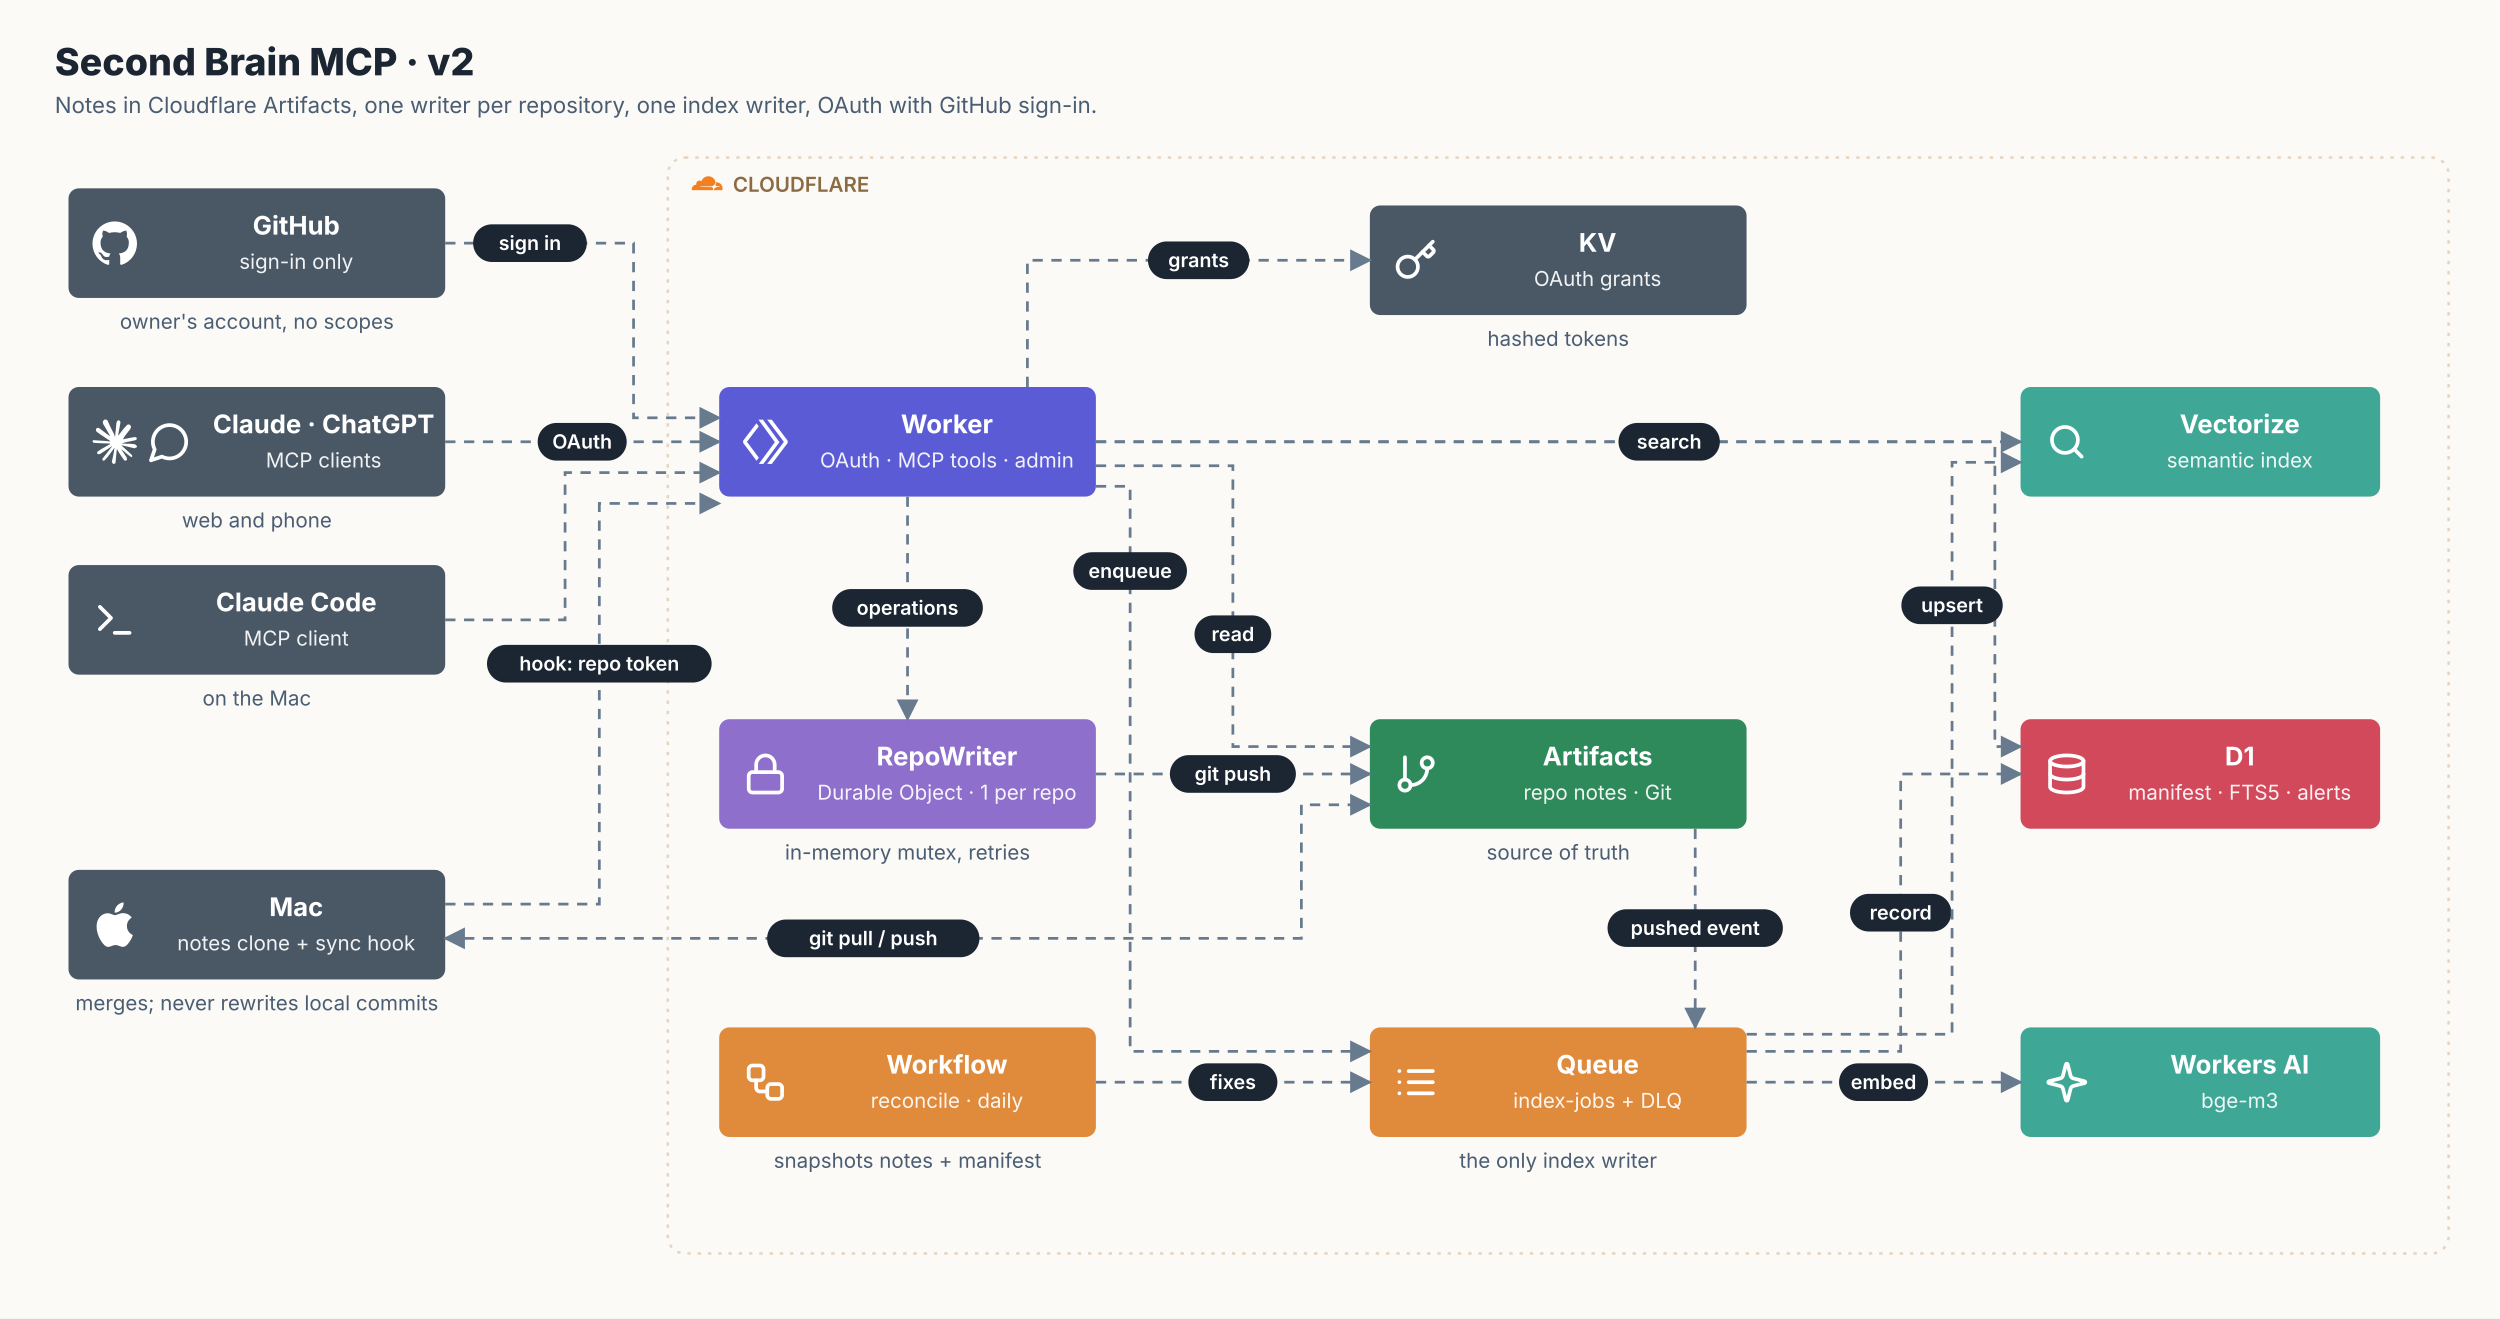
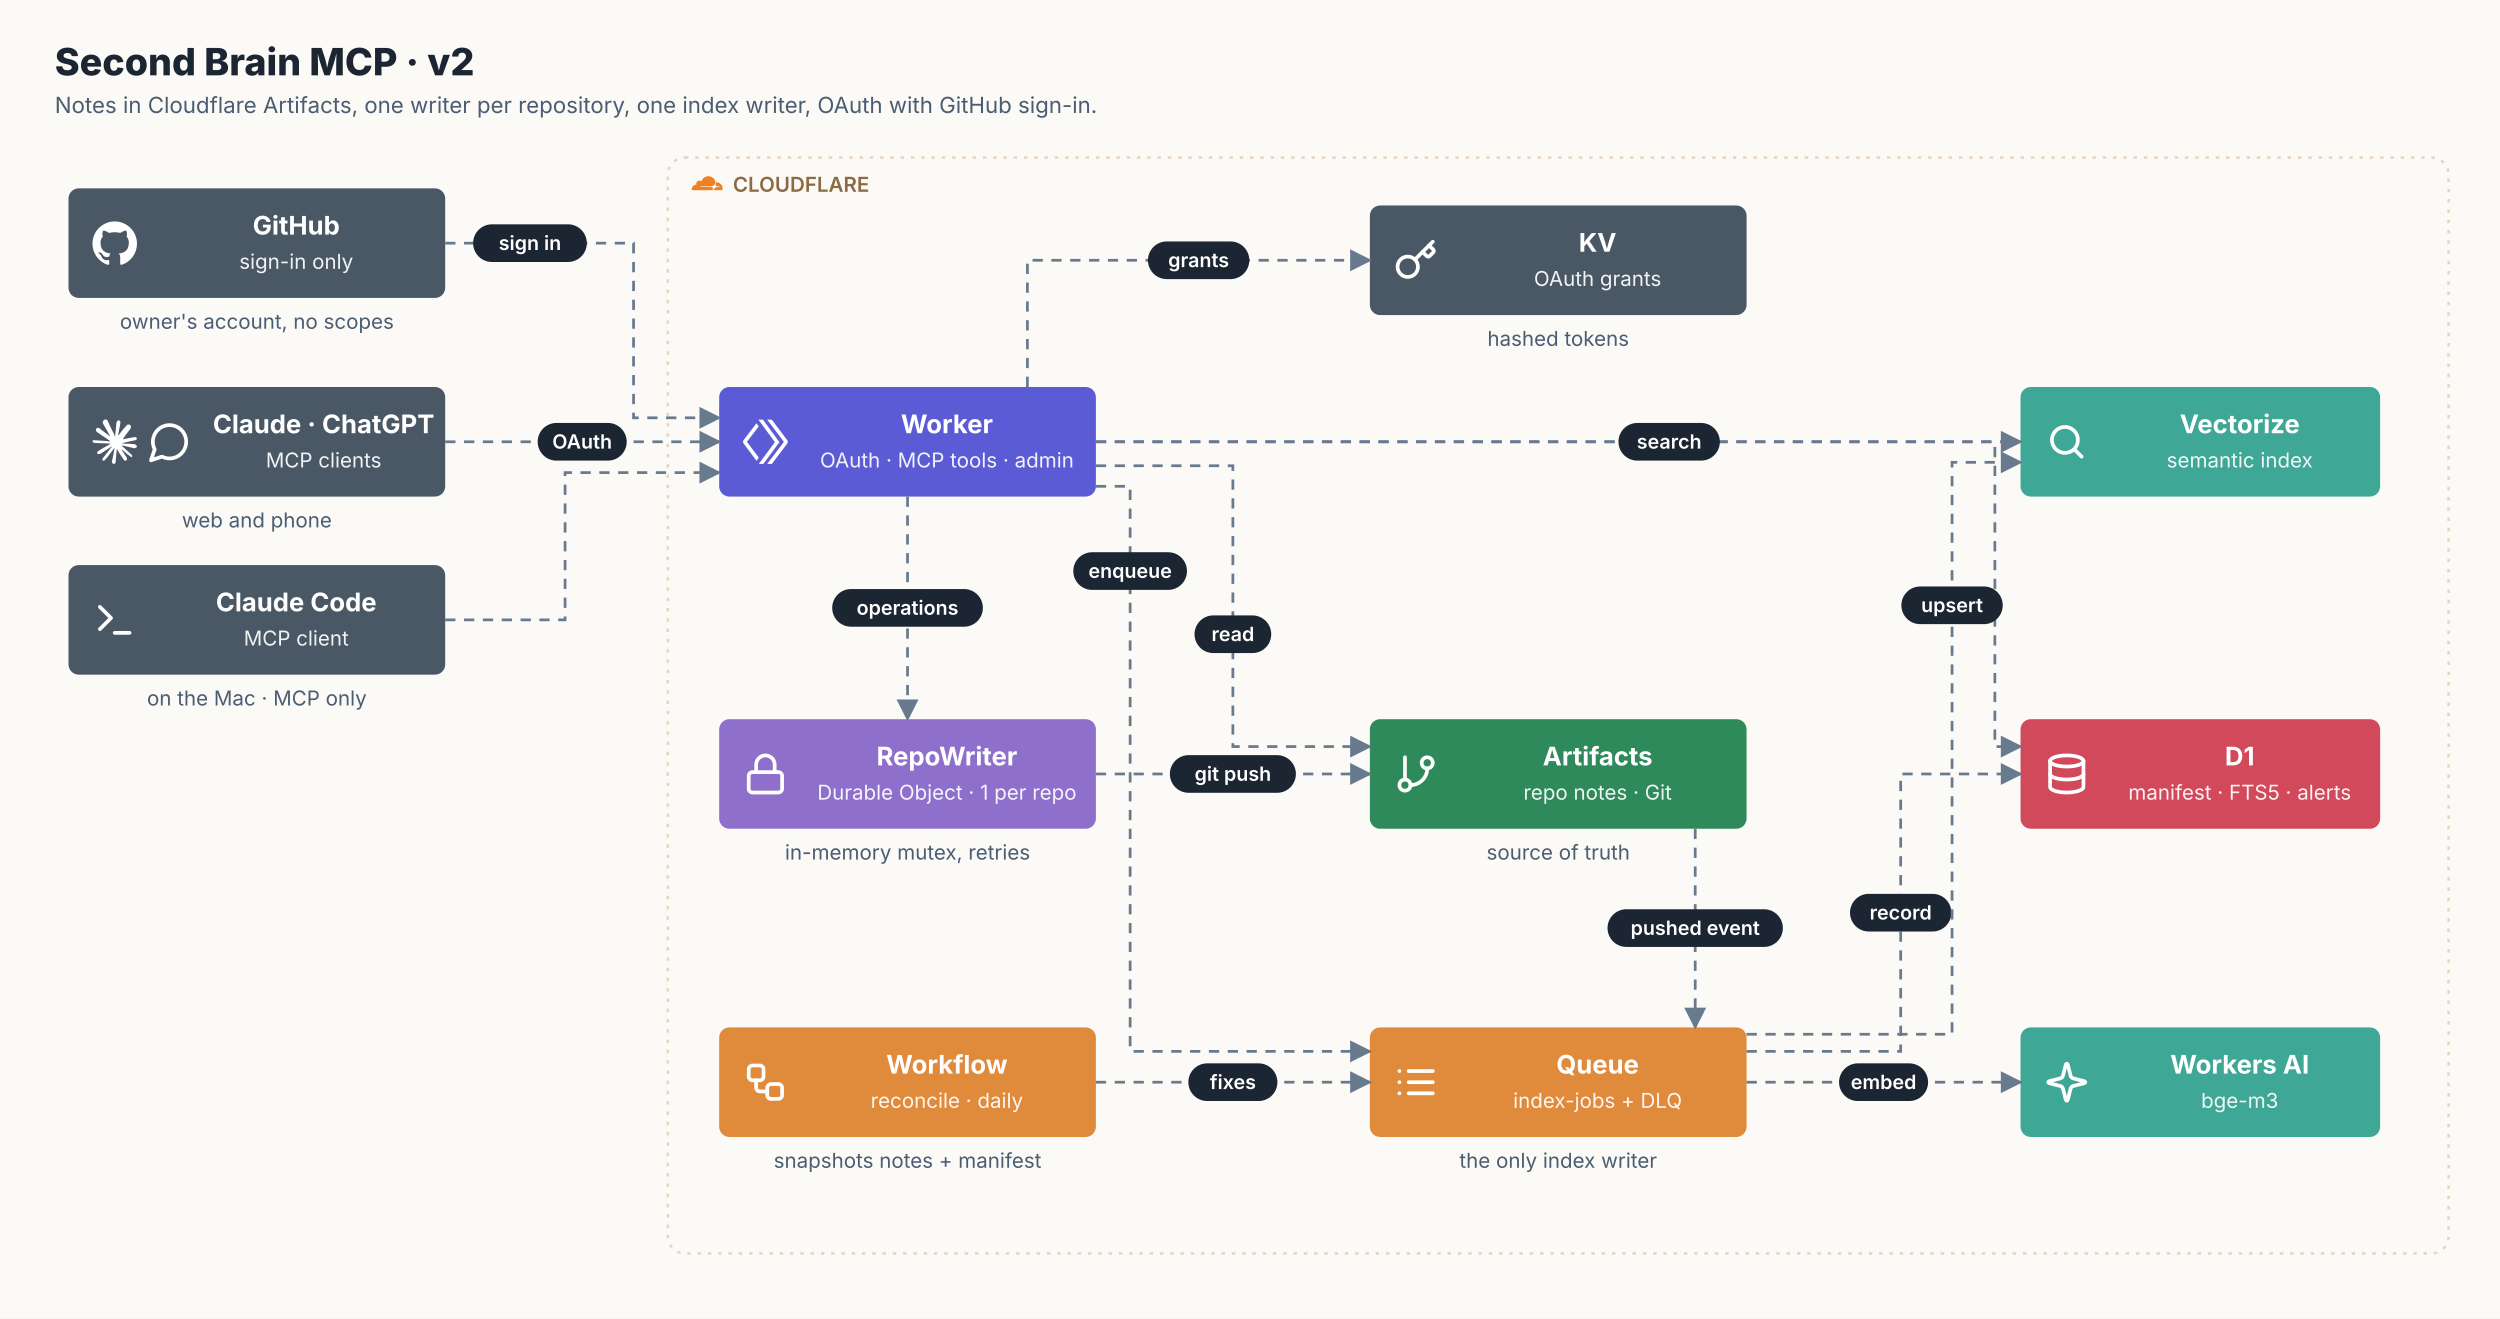
<svg xmlns="http://www.w3.org/2000/svg" viewBox="0 0 1460 770" width="1460" height="770" font-family="Onest, Inter, system-ui, sans-serif">
  <defs>
    <marker id="m" viewBox="0 0 10 10" refX="9" refY="5" markerWidth="8" markerHeight="8" orient="auto-start-reverse">
      <path d="M0,0 L10,5 L0,10 z" fill="#677A8E" />
    </marker>
    <marker id="ms" viewBox="0 0 10 10" refX="9" refY="5" markerWidth="8" markerHeight="8" orient="auto-start-reverse">
      <path d="M0,0 L10,5 L0,10 z" fill="#677A8E" />
    </marker>
    <style>.t{fill:#fff;font-size:15px;font-weight:700}.s{fill:#fff;font-size:12px;opacity:.92}.c{fill:#4A5D72;font-size:12px}
.a{fill:none;stroke:#677A8E;stroke-width:1.6;stroke-dasharray:6 5}.p{fill:#fff;font-size:11.5px;font-weight:600}
.h{fill:#1B2632;font-size:22px;font-weight:800}.hs{fill:#4A5D72;font-size:13px}.g{fill:none;stroke:#E6D5C1;stroke-width:1.5;stroke-dasharray:2 4}.gl{fill:#8C6A43;font-size:12px;font-weight:600}</style>
  </defs>
  <rect width="100%" height="100%" fill="#FCFAF7" />
  <text x="32" y="44" class="h">Second Brain MCP · v2</text>
  <text x="32" y="66" class="hs">Notes in Cloudflare Artifacts, one writer per repository, one index writer, OAuth with GitHub sign-in.</text>
  <rect x="390" y="92" width="1040" height="640" rx="10" class="g" />
  <path transform="translate(404,98) scale(0.75)" d="M16.509 16.845c.147-.507.091-.971-.155-1.315-.225-.316-.605-.499-1.062-.52l-8.659-.112a.156.156 0 0 1-.133-.071c-.028-.042-.035-.099-.021-.155.028-.084.112-.148.204-.156l8.736-.112c1.035-.049 2.16-.887 2.554-1.914l.499-1.301c.021-.056.029-.113.015-.168-.562-2.546-2.835-4.445-5.55-4.445-2.504 0-4.628 1.618-5.388 3.861-.493-.366-1.119-.562-1.794-.499-1.203.119-2.167 1.083-2.286 2.286-.028.31-.007.613.064.894C1.568 13.171 0 14.775 0 16.752c0 .175.014.351.035.527.014.083.084.147.169.147h15.981c.091 0 .176-.065.203-.155l.12-.427zm2.757-5.563c-.077 0-.161 0-.238.011-.057 0-.105.042-.127.098l-.338 1.174c-.147.507-.092.971.154 1.316.226.316.606.498 1.062.519l1.844.113c.056 0 .105.026.133.07.028.043.035.107.021.156-.028.084-.113.148-.204.155l-1.921.112c-1.041.049-2.158.887-2.553 1.914l-.141.358c-.028.071.021.142.099.142h6.598c.077 0 .147-.049.169-.126.112-.408.176-.837.176-1.28 0-2.603-2.125-4.727-4.734-4.727" fill="#F38020" />
  <text x="428" y="112" class="gl">CLOUDFLARE</text>
  <rect x="40" y="110" width="220" height="64" rx="6" fill="#4A5866" />
  <path transform="translate(54,129) scale(1.083333)" d="M12 .297c-6.63 0-12 5.373-12 12 0 5.303 3.438 9.8 8.205 11.385.6.113.82-.258.82-.577 0-.285-.01-1.04-.015-2.04-3.338.724-4.042-1.61-4.042-1.61C4.422 18.07 3.633 17.7 3.633 17.7c-1.087-.744.084-.729.084-.729 1.205.084 1.838 1.236 1.838 1.236 1.07 1.835 2.809 1.305 3.495.998.108-.776.417-1.305.76-1.605-2.665-.3-5.466-1.332-5.466-5.93 0-1.31.465-2.38 1.235-3.22-.135-.303-.54-1.523.105-3.176 0 0 1.005-.322 3.3 1.23.96-.267 1.98-.399 3-.405 1.02.006 2.04.138 3 .405 2.28-1.552 3.285-1.23 3.285-1.23.645 1.653.24 2.873.12 3.176.765.84 1.23 1.91 1.23 3.22 0 4.61-2.805 5.625-5.475 5.92.42.36.81 1.096.81 2.22 0 1.606-.015 2.896-.015 3.286 0 .315.21.69.825.57C20.565 22.092 24 17.592 24 12.297c0-6.627-5.373-12-12-12" fill="#fff" />
  <text x="173.0" y="137" text-anchor="middle" class="t">GitHub</text>
  <text x="173.0" y="157" text-anchor="middle" class="s">sign-in only</text>
  <text x="150.0" y="192" text-anchor="middle" class="c">owner's account, no scopes</text>
  <rect x="40" y="226" width="220" height="64" rx="6" fill="#4A5866" />
  <path transform="translate(54,245) scale(1.083333)" d="m4.714 15.956 4.717-2.647.079-.231-.079-.128h-.231l-.789-.049-2.696-.073-2.337-.097-2.265-.121-.571-.121-.534-.704.055-.352.48-.322.686.061 1.518.103 2.277.158 1.651.097 2.447.255h.389l.055-.158-.134-.097-.103-.097L6.973 9.836l-2.55-1.688-1.336-.971-.723-.492-.364-.461-.158-1.008.656-.723.88.061.225.061.892.686 1.906 1.475 2.489 1.834.364.303.146-.103.018-.073-.164-.273-1.354-2.447-1.445-2.489-.643-1.032-.17-.619c-.061-.255-.103-.467-.103-.729L6.287.134 6.7 0l.996.134.419.364.619 1.415 1.002 2.228 1.554 3.03.455.898.243.832.091.255h.158v-.146l.128-1.706.237-2.095.231-2.696.079-.759.376-.911.747-.492.583.279.48.686-.067.443-.285 1.852-.559 2.902-.364 1.943h.212l.243-.243.984-1.305 1.651-2.064.729-.82.85-.905.546-.431h1.032l.759 1.129-.34 1.166-1.062 1.348-.88 1.141-1.263 1.7-.789 1.36.073.109.188-.018 2.853-.607 1.542-.279 1.84-.316.832.389.091.395-.328.807-1.967.486-2.307.461-3.436.814-.043.03.049.061 1.548.146.662.036h1.621l3.018.225.789.522.474.638-.079.486-1.214.619-1.639-.389-3.825-.911-1.311-.328h-.182v.109l1.093 1.069 2.003 1.809 2.507 2.331.128.577-.322.455-.34-.049-2.204-1.657-.85-.747-1.925-1.621h-.128v.17l.443.65 2.344 3.521.121 1.081-.17.352-.607.212-.668-.121-1.372-1.925L14.38 17.959l-1.141-1.943-.14.079-.674 7.255-.316.37-.729.279-.607-.461-.322-.747.322-1.475.389-1.925.316-1.53.285-1.9.17-.631-.012-.043-.14.018-1.433 1.967-2.18 2.945-1.724 1.846-.413.164-.716-.37.067-.662.401-.589 2.386-3.036 1.439-1.882.929-1.087-.006-.158h-.055l-6.338 4.116-1.129.146-.486-.455.061-.747.231-.243 1.906-1.311Z" fill="#fff" />
  <g transform="translate(86,245) scale(1.083333)" fill="none" stroke="#fff" stroke-width="2" stroke-linecap="round" stroke-linejoin="round">
    <path d="M7.9 20A9 9 0 1 0 4 16.1L2 22z" />
  </g>
  <text x="189.0" y="253" text-anchor="middle" class="t">Claude · ChatGPT</text>
  <text x="189.0" y="273" text-anchor="middle" class="s">MCP clients</text>
  <text x="150.0" y="308" text-anchor="middle" class="c">web and phone</text>
  <rect x="40" y="330" width="220" height="64" rx="6" fill="#4A5866" />
  <g transform="translate(54,349) scale(1.083333)" fill="none" stroke="#fff" stroke-width="2" stroke-linecap="round" stroke-linejoin="round">
    <path d="m4 17 6-6-6-6" />
    <path d="M12 19h8" />
  </g>
  <text x="173.0" y="357" text-anchor="middle" class="t">Claude Code</text>
  <text x="173.0" y="377" text-anchor="middle" class="s">MCP client</text>
-   <text x="150.0" y="412" text-anchor="middle" class="c">on the Mac</text>
-   <rect x="40" y="508" width="220" height="64" rx="6" fill="#4A5866" />
-   <path transform="translate(54,527) scale(1.083333)" d="M12.152 6.896c-.948 0-2.415-1.078-3.96-1.04-2.04.027-3.91 1.183-4.961 3.014-2.117 3.675-.546 9.103 1.519 12.09 1.013 1.454 2.208 3.09 3.792 3.039 1.52-.065 2.09-.987 3.935-.987 1.831 0 2.35.987 3.96.948 1.637-.026 2.676-1.48 3.676-2.948 1.156-1.688 1.636-3.325 1.662-3.415-.039-.013-3.182-1.221-3.22-4.857-.026-3.04 2.48-4.494 2.597-4.559-1.429-2.09-3.623-2.324-4.39-2.376-2-.156-3.675 1.09-4.61 1.09zM15.53 3.83c.843-1.012 1.4-2.427 1.245-3.83-1.207.052-2.662.805-3.532 1.818-.78.896-1.454 2.338-1.273 3.714 1.338.104 2.715-.688 3.559-1.701" fill="#fff" />
-   <text x="173.0" y="535" text-anchor="middle" class="t">Mac</text>
-   <text x="173.0" y="555" text-anchor="middle" class="s">notes clone + sync hook</text>
-   <text x="150.0" y="590" text-anchor="middle" class="c">merges; never rewrites local commits</text>
+   <text x="150.0" y="412" text-anchor="middle" class="c">on the Mac · MCP only</text>
  <rect x="420" y="226" width="220" height="64" rx="6" fill="#5B5BD6" />
  <path transform="translate(434,245) scale(1.083333)" d="m8.213.063 8.879 12.136-8.67 11.739h2.476l8.665-11.735-8.89-12.14Zm4.728 0 9.02 11.992-9.018 11.883h2.496L24 12.656v-1.199L15.434.063ZM7.178 2.02.01 11.398l-.01 1.2 7.203 9.644 1.238-1.676-6.396-8.556 6.361-8.313Z" fill="#fff" />
  <text x="553.0" y="253" text-anchor="middle" class="t">Worker</text>
  <text x="553.0" y="273" text-anchor="middle" class="s">OAuth · MCP tools · admin</text>
  <rect x="420" y="420" width="220" height="64" rx="6" fill="#8E6FCB" />
  <g transform="translate(434,439) scale(1.083333)" fill="none" stroke="#fff" stroke-width="2" stroke-linecap="round" stroke-linejoin="round">
    <rect width="18" height="11" x="3" y="11" rx="2" />
    <path d="M7 11V7a5 5 0 0 1 10 0v4" />
  </g>
  <text x="553.0" y="447" text-anchor="middle" class="t">RepoWriter</text>
  <text x="553.0" y="467" text-anchor="middle" class="s">Durable Object · 1 per repo</text>
  <text x="530.0" y="502" text-anchor="middle" class="c">in-memory mutex, retries</text>
  <rect x="420" y="600" width="220" height="64" rx="6" fill="#E08A3C" />
  <g transform="translate(434,619) scale(1.083333)" fill="none" stroke="#fff" stroke-width="2" stroke-linecap="round" stroke-linejoin="round">
    <rect width="8" height="8" x="3" y="3" rx="2" />
    <path d="M7 11v4a2 2 0 0 0 2 2h4" />
    <rect width="8" height="8" x="13" y="13" rx="2" />
  </g>
  <text x="553.0" y="627" text-anchor="middle" class="t">Workflow</text>
  <text x="553.0" y="647" text-anchor="middle" class="s">reconcile · daily</text>
  <text x="530.0" y="682" text-anchor="middle" class="c">snapshots notes + manifest</text>
  <rect x="800" y="120" width="220" height="64" rx="6" fill="#4A5866" />
  <g transform="translate(814,139) scale(1.083333)" fill="none" stroke="#fff" stroke-width="2" stroke-linecap="round" stroke-linejoin="round">
    <path d="m15.5 7.5 2.3 2.3a1 1 0 0 0 1.4 0l2.1-2.1a1 1 0 0 0 0-1.4L19 4" />
    <path d="m21 2-9.6 9.6" />
    <circle cx="7.5" cy="15.5" r="5.5" />
  </g>
  <text x="933.0" y="147" text-anchor="middle" class="t">KV</text>
  <text x="933.0" y="167" text-anchor="middle" class="s">OAuth grants</text>
  <text x="910.0" y="202" text-anchor="middle" class="c">hashed tokens</text>
  <rect x="800" y="420" width="220" height="64" rx="6" fill="#2F8A5B" />
  <g transform="translate(814,439) scale(1.083333)" fill="none" stroke="#fff" stroke-width="2" stroke-linecap="round" stroke-linejoin="round">
    <path d="M6 3v12" />
    <circle cx="18" cy="6" r="3" />
    <circle cx="6" cy="18" r="3" />
    <path d="M18 9a9 9 0 0 1-9 9" />
  </g>
  <text x="933.0" y="447" text-anchor="middle" class="t">Artifacts</text>
  <text x="933.0" y="467" text-anchor="middle" class="s">repo notes · Git</text>
  <text x="910.0" y="502" text-anchor="middle" class="c">source of truth</text>
  <rect x="800" y="600" width="220" height="64" rx="6" fill="#E08A3C" />
  <g transform="translate(814,619) scale(1.083333)" fill="none" stroke="#fff" stroke-width="2" stroke-linecap="round" stroke-linejoin="round">
    <path d="M8 6h13M8 12h13M8 18h13M3 6h.01M3 12h.01M3 18h.01" />
  </g>
  <text x="933.0" y="627" text-anchor="middle" class="t">Queue</text>
  <text x="933.0" y="647" text-anchor="middle" class="s">index-jobs + DLQ</text>
  <text x="910.0" y="682" text-anchor="middle" class="c">the only index writer</text>
  <rect x="1180" y="226" width="210" height="64" rx="6" fill="#3FA796" />
  <g transform="translate(1194,245) scale(1.083333)" fill="none" stroke="#fff" stroke-width="2" stroke-linecap="round" stroke-linejoin="round">
    <circle cx="11" cy="11" r="7" />
    <path d="m20 20-3.5-3.5" />
  </g>
  <text x="1308.0" y="253" text-anchor="middle" class="t">Vectorize</text>
  <text x="1308.0" y="273" text-anchor="middle" class="s">semantic index</text>
  <rect x="1180" y="420" width="210" height="64" rx="6" fill="#D1495B" />
  <g transform="translate(1194,439) scale(1.083333)" fill="none" stroke="#fff" stroke-width="2" stroke-linecap="round" stroke-linejoin="round">
    <ellipse cx="12" cy="5" rx="9" ry="3" />
    <path d="M3 5v14a9 3 0 0 0 18 0V5" />
    <path d="M3 12a9 3 0 0 0 18 0" />
  </g>
  <text x="1308.0" y="447" text-anchor="middle" class="t">D1</text>
  <text x="1308.0" y="467" text-anchor="middle" class="s">manifest · FTS5 · alerts</text>
  <rect x="1180" y="600" width="210" height="64" rx="6" fill="#3FA796" />
  <g transform="translate(1194,619) scale(1.083333)" fill="none" stroke="#fff" stroke-width="2" stroke-linecap="round" stroke-linejoin="round">
    <path d="M9.94 15.5A2 2 0 0 0 8.5 14.06l-6.14-1.58a.5.5 0 0 1 0-.96L8.5 9.94A2 2 0 0 0 9.94 8.5l1.58-6.14a.5.5 0 0 1 .96 0L14.06 8.5a2 2 0 0 0 1.44 1.44l6.14 1.58a.5.5 0 0 1 0 .96l-6.14 1.58a2 2 0 0 0-1.44 1.44l-1.58 6.14a.5.5 0 0 1-.96 0z" />
  </g>
  <text x="1308.0" y="627" text-anchor="middle" class="t">Workers AI</text>
  <text x="1308.0" y="647" text-anchor="middle" class="s">bge-m3</text>
  <path d="M260,258 L420,258" class="a" marker-end="url(#m)" />
  <rect x="314.0" y="247.0" width="52.0" height="22" rx="11" fill="#1B2632" />
  <text x="340.0" y="262.0" text-anchor="middle" class="p">OAuth</text>
  <path d="M260,362 L330,362 L330,276 L420,276" class="a" marker-end="url(#m)" />
  <path d="M260,142 L370,142 L370,244 L420,244" class="a" marker-end="url(#m)" />
  <rect x="276.3" y="131.0" width="66.4" height="22" rx="11" fill="#1B2632" />
  <text x="309.5" y="146.0" text-anchor="middle" class="p">sign in</text>
-   <path d="M260,528 L350,528 L350,294 L420,294" class="a" marker-end="url(#m)" />
-   <rect x="284.4" y="376.6" width="131.2" height="22" rx="11" fill="#1B2632" />
-   <text x="350.0" y="391.6" text-anchor="middle" class="p">hook: repo token</text>
  <path d="M600,226 L600,152 L800,152" class="a" marker-end="url(#m)" />
  <rect x="670.4" y="141.0" width="59.2" height="22" rx="11" fill="#1B2632" />
  <text x="700.0" y="156.0" text-anchor="middle" class="p">grants</text>
  <path d="M640,258 L1165,258 L1165,436 L1180,436" class="a" marker-end="url(#m)" />
  <path d="M640,258 L1180,258" class="a" marker-end="url(#m)" />
  <rect x="945.2" y="247.0" width="59.2" height="22" rx="11" fill="#1B2632" />
  <text x="974.8" y="262.0" text-anchor="middle" class="p">search</text>
  <path d="M640,272 L720,272 L720,436 L800,436" class="a" marker-end="url(#m)" />
  <rect x="697.6" y="359.4" width="44.8" height="22" rx="11" fill="#1B2632" />
  <text x="720.0" y="374.4" text-anchor="middle" class="p">read</text>
  <path d="M640,284 L660,284 L660,614 L800,614" class="a" marker-end="url(#m)" />
  <rect x="626.8" y="322.5" width="66.4" height="22" rx="11" fill="#1B2632" />
  <text x="660.0" y="337.5" text-anchor="middle" class="p">enqueue</text>
  <path d="M530,290 L530,420" class="a" marker-end="url(#m)" />
  <rect x="486.0" y="344.0" width="88.0" height="22" rx="11" fill="#1B2632" />
  <text x="530.0" y="359.0" text-anchor="middle" class="p">operations</text>
  <path d="M640,452 L800,452" class="a" marker-end="url(#m)" />
  <rect x="683.2" y="441.0" width="73.6" height="22" rx="11" fill="#1B2632" />
  <text x="720.0" y="456.0" text-anchor="middle" class="p">git push</text>
-   <path d="M260,548 L760,548 L760,470 L800,470" class="a" marker-end="url(#m)" marker-start="url(#ms)" />
-   <rect x="448.0" y="537.0" width="124.0" height="22" rx="11" fill="#1B2632" />
-   <text x="510.0" y="552.0" text-anchor="middle" class="p">git pull / push</text>
  <path d="M990,484 L990,600" class="a" marker-end="url(#m)" />
  <rect x="938.8" y="531.0" width="102.4" height="22" rx="11" fill="#1B2632" />
  <text x="990.0" y="546.0" text-anchor="middle" class="p">pushed event</text>
  <path d="M640,632 L800,632" class="a" marker-end="url(#m)" />
  <rect x="694.0" y="621.0" width="52.0" height="22" rx="11" fill="#1B2632" />
  <text x="720.0" y="636.0" text-anchor="middle" class="p">fixes</text>
  <path d="M1020,632 L1180,632" class="a" marker-end="url(#m)" />
  <rect x="1074.0" y="621.0" width="52.0" height="22" rx="11" fill="#1B2632" />
  <text x="1100.0" y="636.0" text-anchor="middle" class="p">embed</text>
  <path d="M1020,614 L1110,614 L1110,452 L1180,452" class="a" marker-end="url(#m)" />
  <rect x="1080.4" y="522.0" width="59.2" height="22" rx="11" fill="#1B2632" />
  <text x="1110.0" y="537.0" text-anchor="middle" class="p">record</text>
  <path d="M1020,604 L1140,604 L1140,270 L1180,270" class="a" marker-end="url(#m)" />
  <rect x="1110.4" y="342.5" width="59.2" height="22" rx="11" fill="#1B2632" />
  <text x="1140.0" y="357.5" text-anchor="middle" class="p">upsert</text>
</svg>
